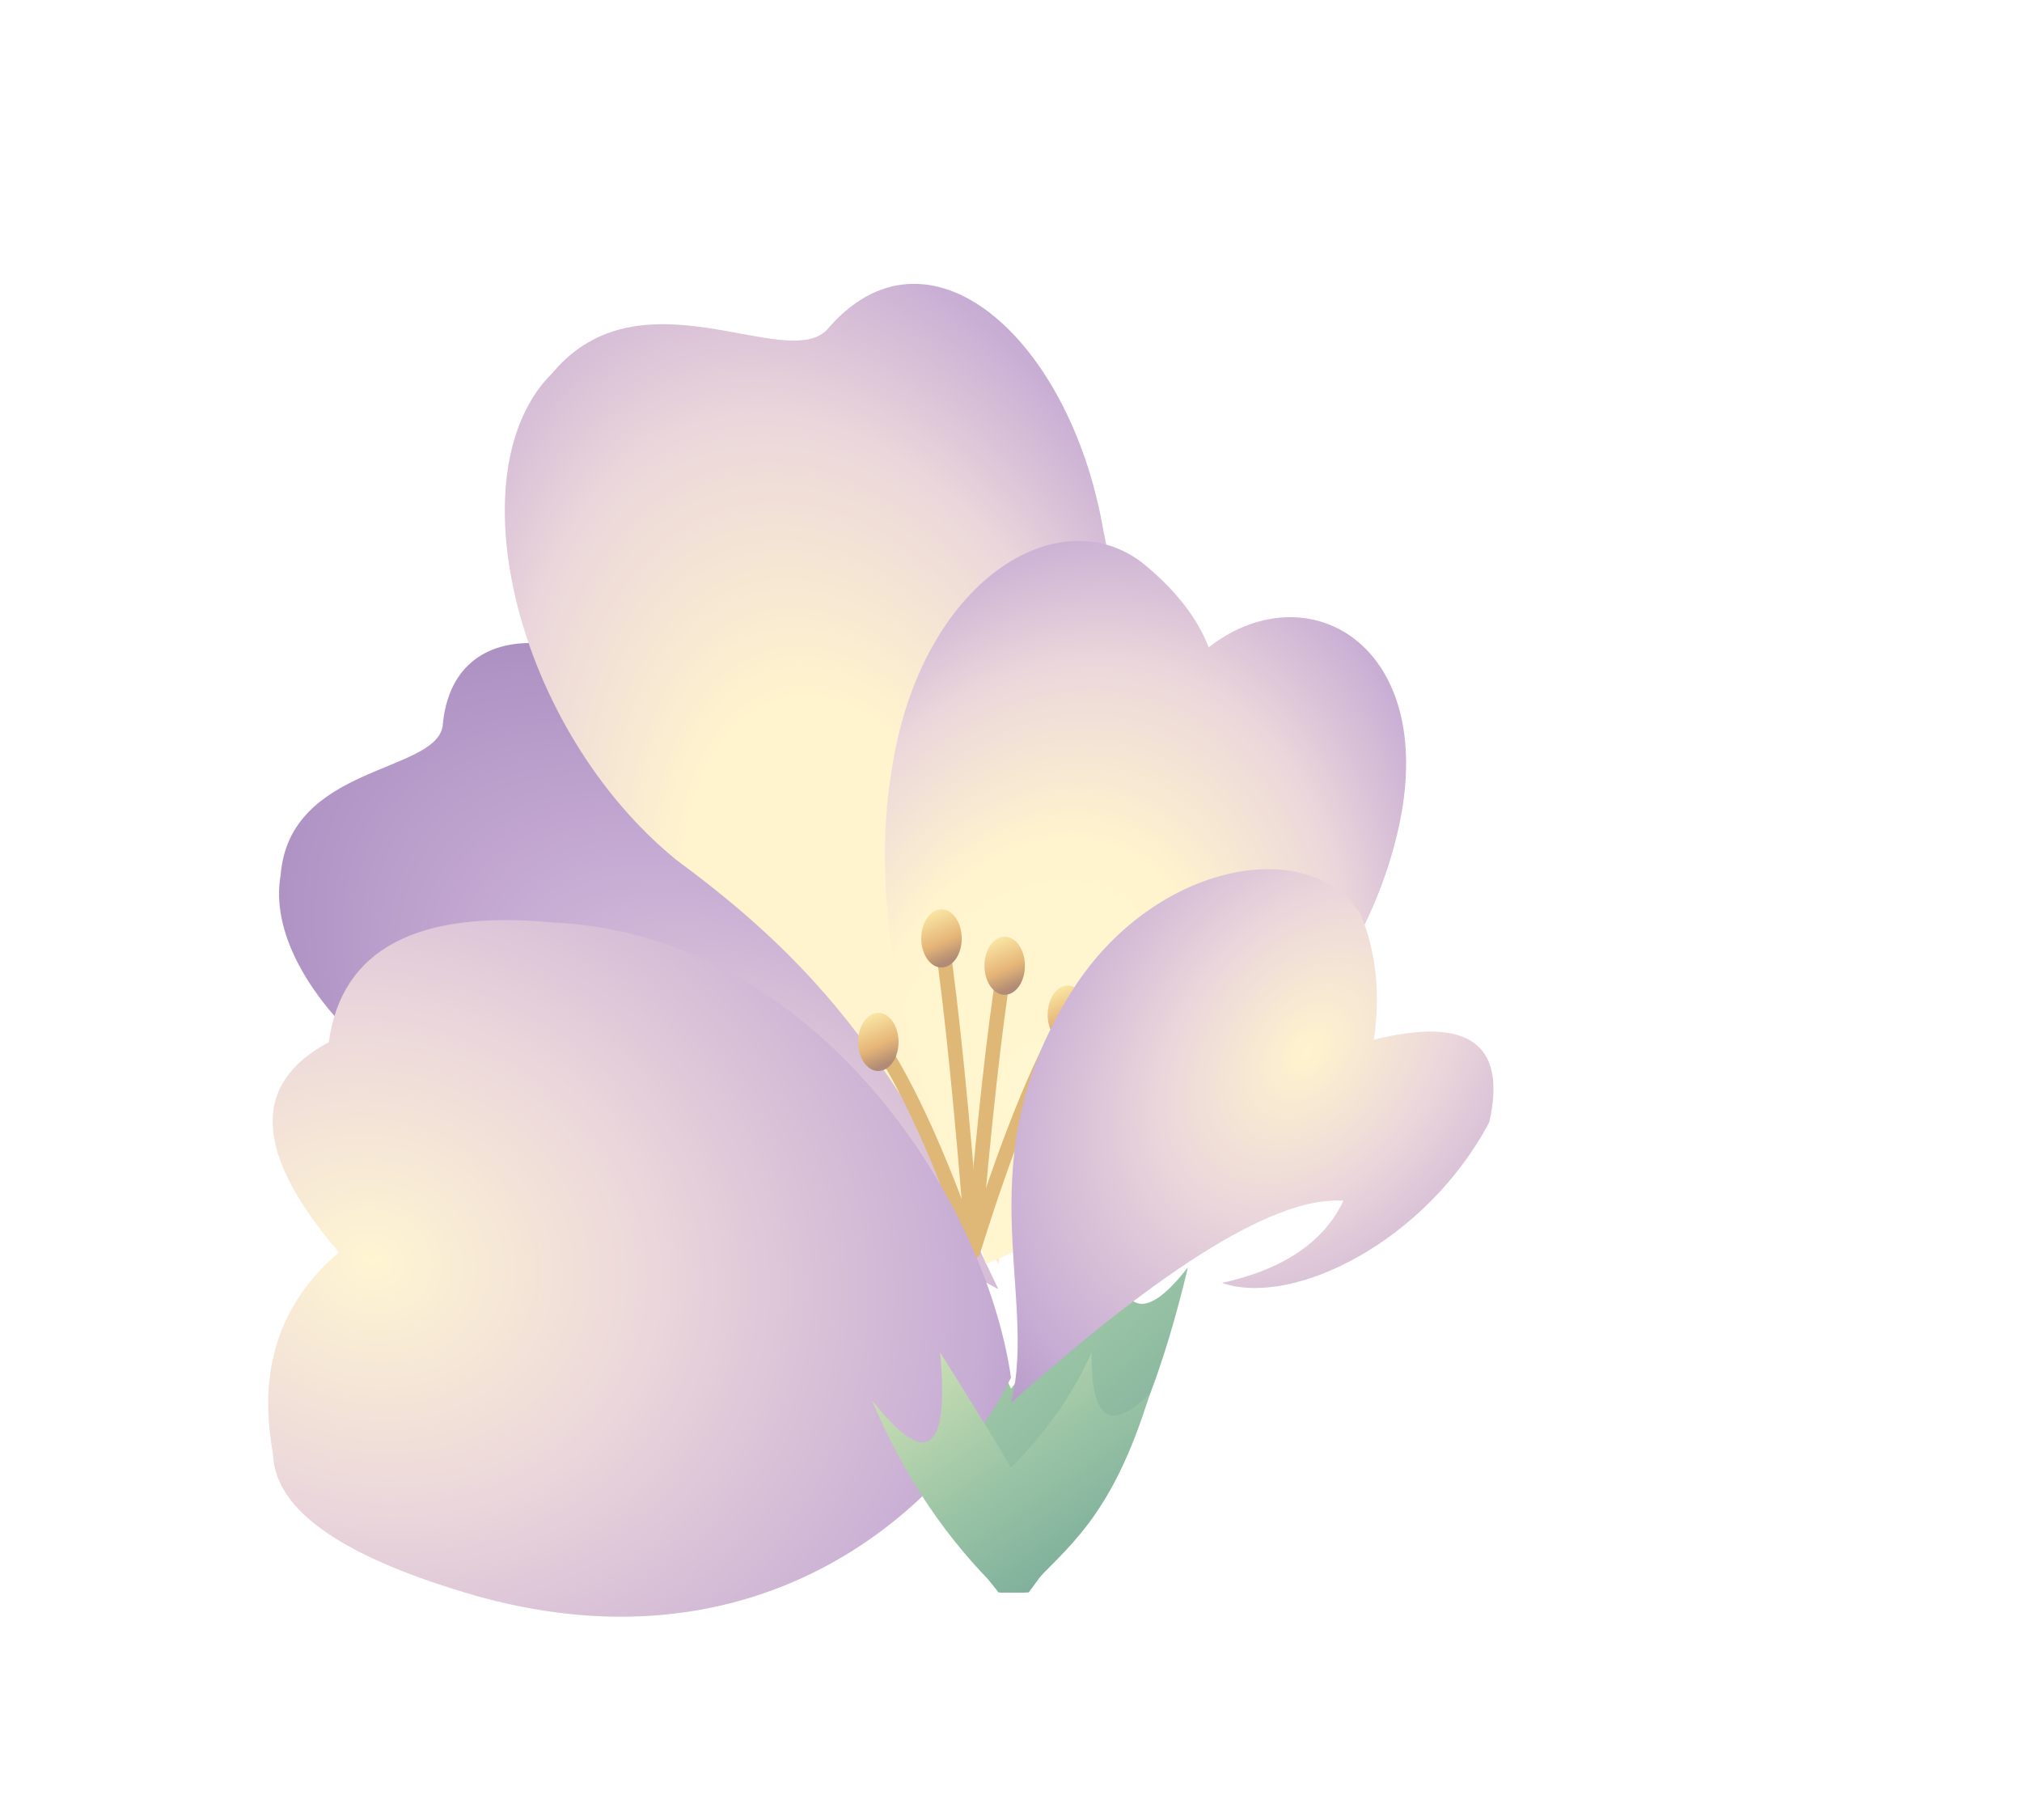
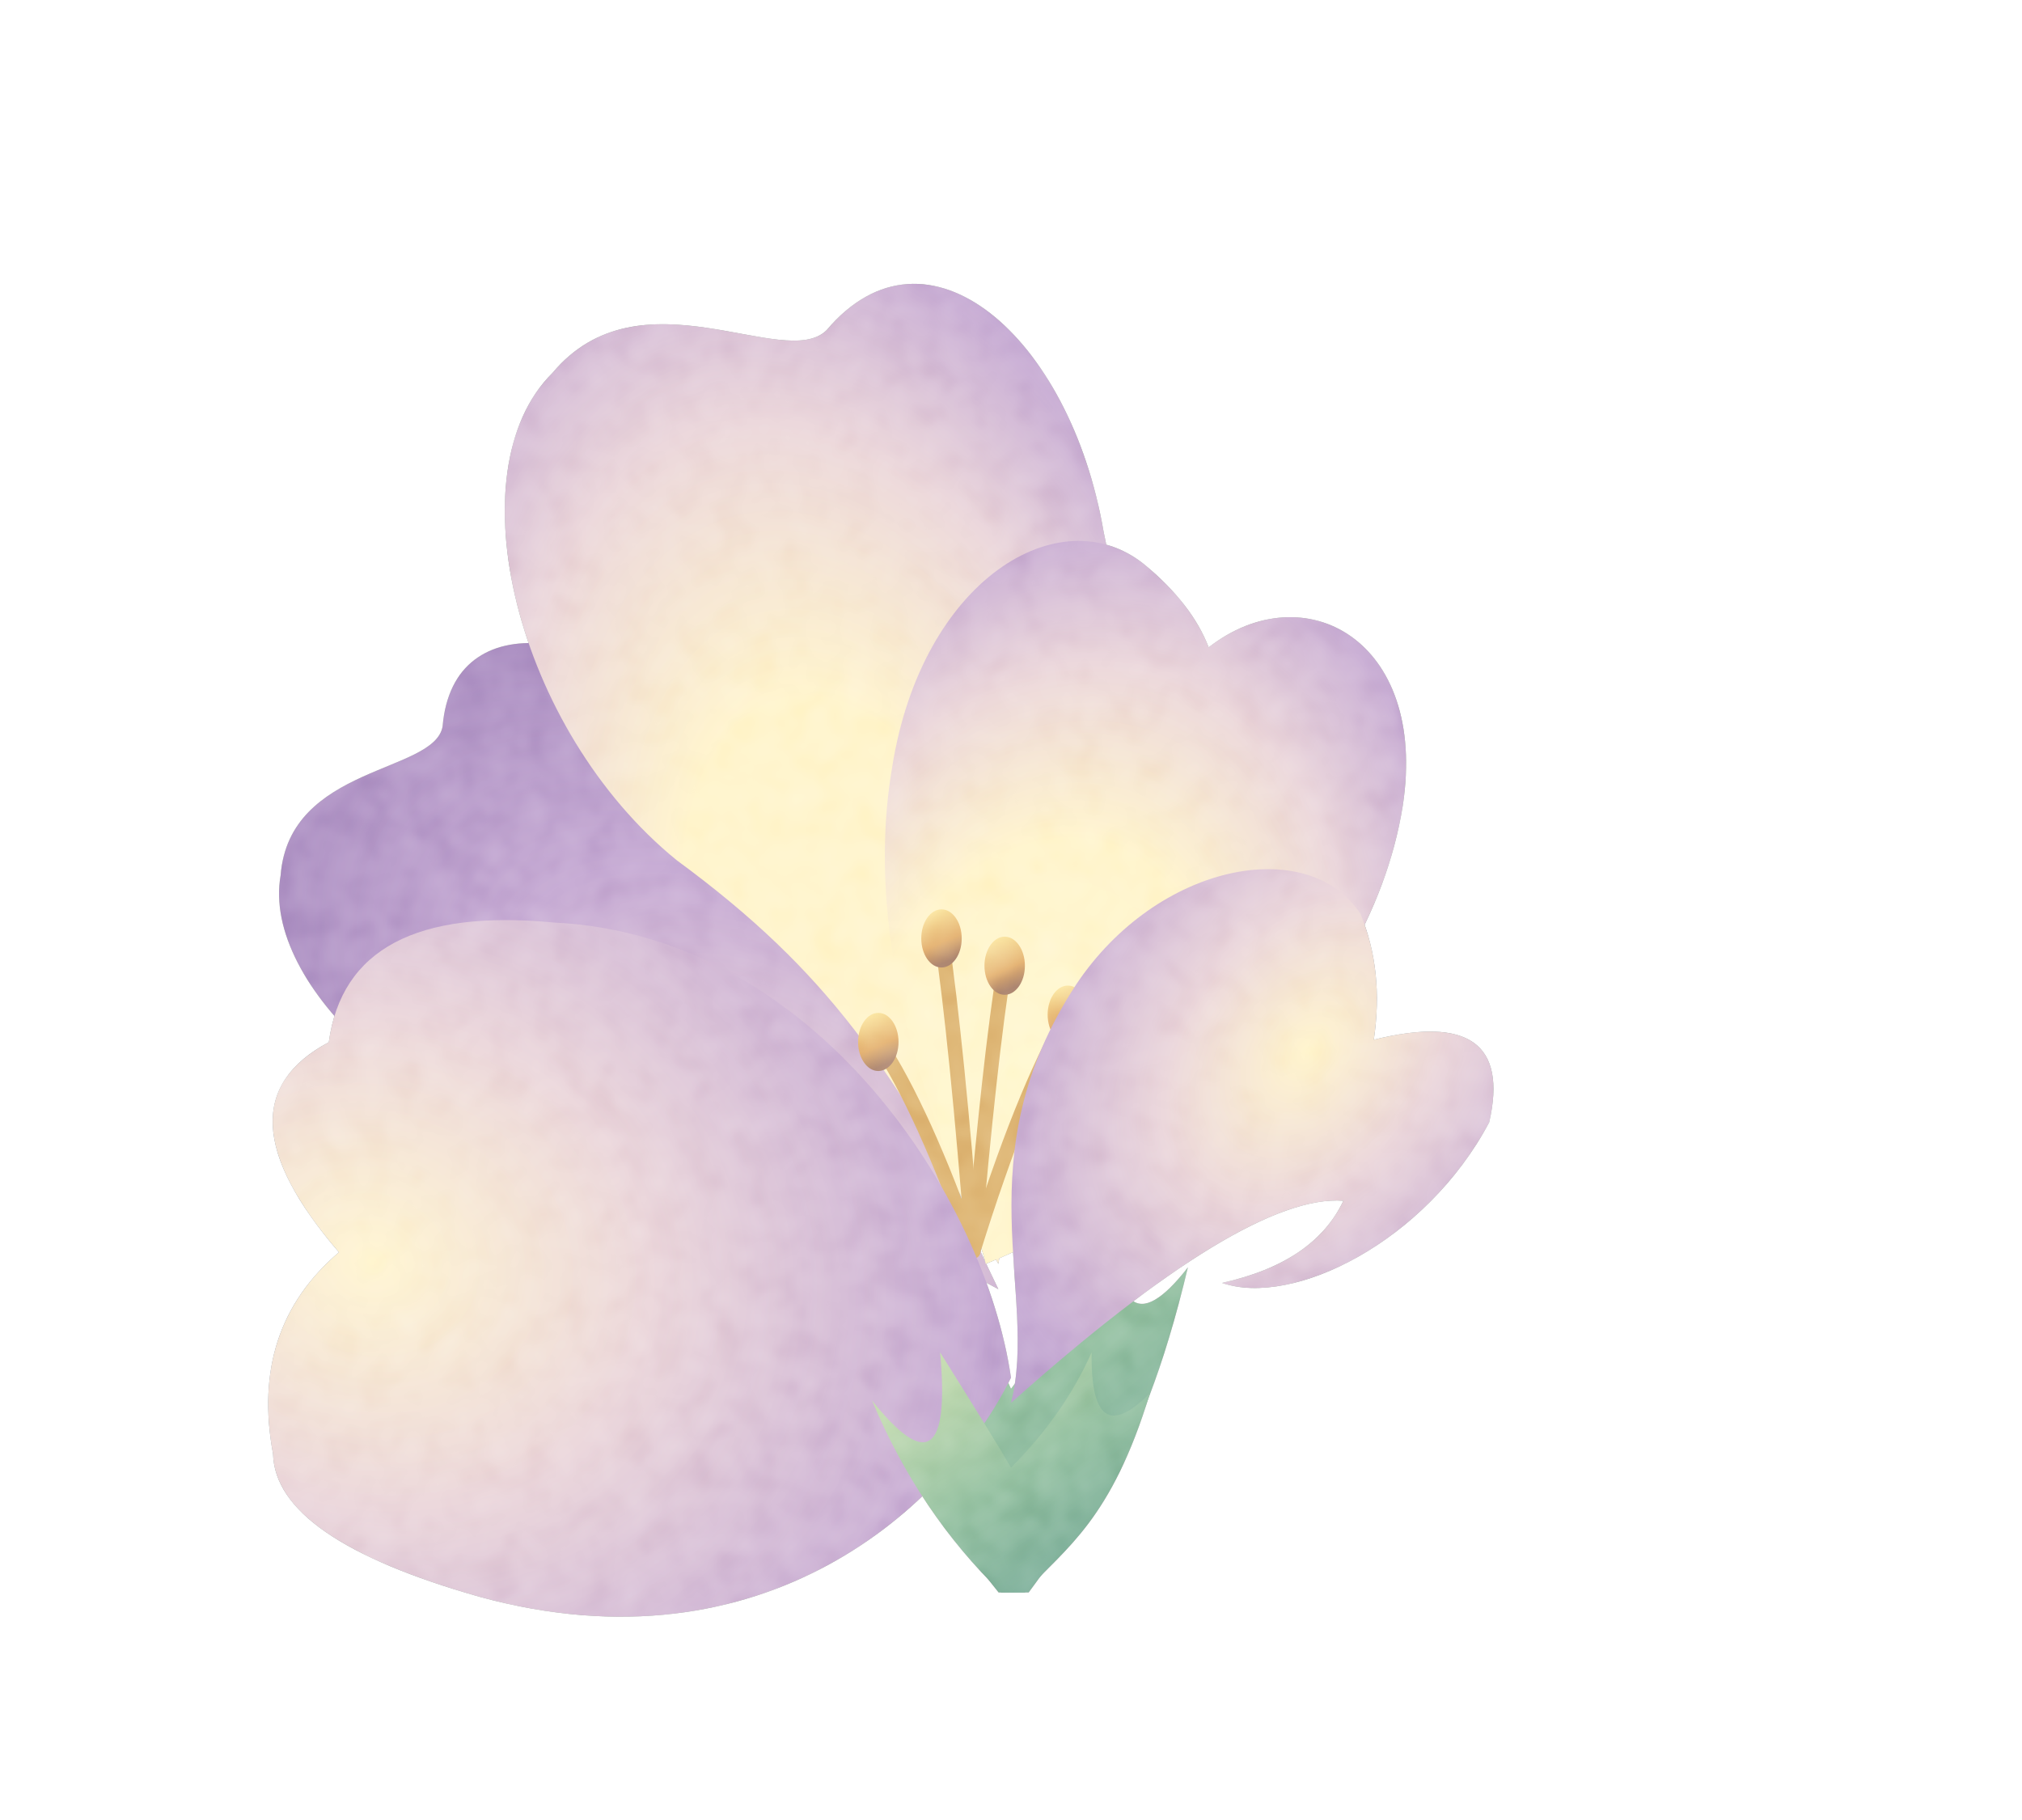
<svg xmlns="http://www.w3.org/2000/svg" width="160" height="144" viewBox="0 0 160 144" role="img">
  <defs>
    <radialGradient id="ivory" cx="47%" cy="74%" r="91%">
      <stop offset="0" stop-color="#fff7d1" />
      <stop offset="0.38" stop-color="#fff4cd" />
      <stop offset="0.66" stop-color="#ebd7db" />
      <stop offset="0.89" stop-color="#c7acd4" />
      <stop offset="1" stop-color="#a78bbf" />
    </radialGradient>
    <radialGradient id="silk" cx="39%" cy="67%" r="89%">
      <stop offset="0" stop-color="#fff4cd" />
      <stop offset="0.3" stop-color="#fff4cd" />
      <stop offset="0.62" stop-color="#ebd7db" />
      <stop offset="0.87" stop-color="#c7acd4" />
      <stop offset="1" stop-color="#a78bbf" />
    </radialGradient>
    <radialGradient id="edge" cx="54%" cy="24%" r="88%">
      <stop offset="0" stop-color="#fff4cd" />
      <stop offset="0.33" stop-color="#ebd7db" />
      <stop offset="0.73" stop-color="#c7acd4" />
      <stop offset="1" stop-color="#a78bbf" />
    </radialGradient>
    <radialGradient id="back" cx="45%" cy="73%" r="86%">
      <stop offset="0" stop-color="#ebd7db" />
      <stop offset="0.52" stop-color="#c7acd4" />
      <stop offset="1" stop-color="#a78bbf" />
    </radialGradient>
    <radialGradient id="fold" cx="44%" cy="17%" r="100%">
      <stop offset="0" stop-color="#fff5d2" />
      <stop offset="0.36" stop-color="#ebd7db" />
      <stop offset="0.79" stop-color="#c7acd4" />
      <stop offset="1" stop-color="#a78bbf" />
    </radialGradient>
    <linearGradient id="green" x1="0" y1="0" x2=".8" y2="1">
      <stop stop-color="#d6e5b7" />
      <stop offset=".55" stop-color="#9ac4a5" />
      <stop offset="1" stop-color="#77aa99" />
    </linearGradient>
    <linearGradient id="pollen" x2=".3" y2="1">
      <stop stop-color="#fff0ad" />
      <stop offset=".66" stop-color="#e5b577" />
      <stop offset="1" stop-color="#b18b75" />
    </linearGradient>
+     <filter id="paper" x="-2%" y="-2%" width="104%" height="104%" color-interpolation-filters="sRGB">
+       <feTurbulence type="fractalNoise" baseFrequency="0.39" numOctaves="2" seed="19" />
+       <feColorMatrix values=".23 .17 .10 0 .25  .23 .17 .10 0 .25  .23 .17 .10 0 .25  0 0 0 0 1" />
+       <feBlend in2="SourceGraphic" mode="soft-light" />
+       <feComposite in2="SourceGraphic" operator="in" />
+     </filter>
  </defs>
-   <g transform="translate(80 126) scale(14 31)">
-     <path d="M-1 -.8Q-.41 -.37 -.51 -1Q-.13 -.65 0 -.52Q.38 -.74 .58 -1Q.57 -.58 1 -.83C.72 -.30 .40 -.19 .10 0L-.07 0Q-.66 -.33 -1 -.8Z" fill="url(#green)" />
-   </g>
-   <g transform="translate(79 102) rotate(-49) scale(19 65)">
-     <path d="M0 0C-.17 -.22 -.29 -.33 -.68 -.48C-1.08 -.65 -1.06 -.92 -.66 -.99C-.29 -1.07 .08 -.93 .25 -.96C.67 -1.05 1.02 -.89 .96 -.69C.92 -.44 .45 -.31 0 0Z" fill="url(#back)" />
-   </g>
-   <g transform="translate(79 100) rotate(-15) scale(24 78)">
-     <path d="M0 0C-.17 -.22 -.29 -.33 -.68 -.48C-1.08 -.65 -1.06 -.92 -.66 -.99C-.29 -1.07 .08 -.93 .25 -.96C.67 -1.05 1.02 -.89 .96 -.69C.92 -.44 .45 -.31 0 0Z" fill="url(#silk)" />
-   </g>
-   <g transform="translate(78 100) rotate(19) scale(20 57)">
-     <path d="M0 0C-.16 -.09 -.85 -.31 -.99 -.61C-1.12 -.87 -.71 -1.04 -.31 -.99Q-.08 -.96 .04 -.91C.30 -1.05 .85 -1.02 .97 -.79C1.12 -.49 .53 -.16 0 0Z" fill="url(#ivory)" />
-   </g>
-   <path d="M77 99Q73.1 87.9 69.5 82.44" fill="none" stroke="#dfb878" stroke-width="1.15" stroke-linecap="round" />
-   <ellipse cx="69.5" cy="82.44" rx="1.6" ry="2.3" fill="url(#pollen)" />
-   <path d="M77 99Q75.7 82.42 74.5 74.25" fill="none" stroke="#dfb878" stroke-width="1.15" stroke-linecap="round" />
-   <ellipse cx="74.5" cy="74.25" rx="1.6" ry="2.3" fill="url(#pollen)" />
-   <path d="M77 99Q78.3 83.87 79.5 76.41" fill="none" stroke="#dfb878" stroke-width="1.15" stroke-linecap="round" />
-   <ellipse cx="79.5" cy="76.41" rx="1.6" ry="2.3" fill="url(#pollen)" />
-   <path d="M77 99Q80.9 86.46 84.5 80.28" fill="none" stroke="#dfb878" stroke-width="1.15" stroke-linecap="round" />
-   <ellipse cx="84.5" cy="80.28" rx="1.6" ry="2.3" fill="url(#pollen)" />
-   <g transform="translate(80 109) rotate(-76) scale(27 60)">
-     <path d="M0 0C-.41 -.04 -1.02 -.22 -1 -.61Q-.98 -.89 -.74 -.92Q-.40 -.99 -.12 -.90Q.21 -1.11 .47 -.98Q.88 -1.00 .97 -.73C1.12 -.39 .49 -.09 0 0Z" fill="url(#fold)" />
-   </g>
-   <g transform="translate(80 111) rotate(38) scale(17 48)">
-     <path d="M0 0C-.21 -.17 -.88 -.27 -.96 -.61C-1.01 -.85 -.54 -1.04 -.12 -.99Q.13 -.94 .29 -.84Q.71 -1.03 .95 -.85C1.06 -.63 .76 -.41 .43 -.37Q.71 -.49 .64 -.60Q.26 -.51 0 0Z" fill="url(#edge)" />
-   </g>
-   <g transform="translate(80 126) scale(11 19)">
-     <path d="M-1 -.8Q-.41 -.37 -.51 -1Q-.13 -.65 0 -.52Q.38 -.74 .58 -1Q.57 -.58 1 -.83C.72 -.30 .40 -.19 .10 0L-.07 0Q-.66 -.33 -1 -.8Z" fill="url(#green)" />
+   <g filter="url(#paper)">
+     <g transform="translate(80 126) scale(14 31)">
+       <path d="M-1 -.8Q-.41 -.37 -.51 -1Q-.13 -.65 0 -.52Q.38 -.74 .58 -1Q.57 -.58 1 -.83C.72 -.30 .40 -.19 .10 0L-.07 0Q-.66 -.33 -1 -.8Z" fill="url(#green)" />
+     </g>
+     <g transform="translate(79 102) rotate(-49) scale(19 65)">
+       <path d="M0 0C-.17 -.22 -.29 -.33 -.68 -.48C-1.08 -.65 -1.06 -.92 -.66 -.99C-.29 -1.07 .08 -.93 .25 -.96C.67 -1.05 1.02 -.89 .96 -.69C.92 -.44 .45 -.31 0 0Z" fill="url(#back)" />
+     </g>
+     <g transform="translate(79 100) rotate(-15) scale(24 78)">
+       <path d="M0 0C-.17 -.22 -.29 -.33 -.68 -.48C-1.08 -.65 -1.06 -.92 -.66 -.99C-.29 -1.07 .08 -.93 .25 -.96C.67 -1.05 1.02 -.89 .96 -.69C.92 -.44 .45 -.31 0 0Z" fill="url(#silk)" />
+     </g>
+     <g transform="translate(78 100) rotate(19) scale(20 57)">
+       <path d="M0 0C-.16 -.09 -.85 -.31 -.99 -.61C-1.12 -.87 -.71 -1.04 -.31 -.99Q-.08 -.96 .04 -.91C.30 -1.05 .85 -1.02 .97 -.79C1.12 -.49 .53 -.16 0 0Z" fill="url(#ivory)" />
+     </g>
+     <path d="M77 99Q73.1 87.9 69.5 82.44" fill="none" stroke="#dfb878" stroke-width="1.15" stroke-linecap="round" />
+     <ellipse cx="69.5" cy="82.44" rx="1.6" ry="2.3" fill="url(#pollen)" />
+     <path d="M77 99Q75.7 82.42 74.5 74.25" fill="none" stroke="#dfb878" stroke-width="1.15" stroke-linecap="round" />
+     <ellipse cx="74.5" cy="74.25" rx="1.6" ry="2.3" fill="url(#pollen)" />
+     <path d="M77 99Q78.3 83.87 79.5 76.41" fill="none" stroke="#dfb878" stroke-width="1.15" stroke-linecap="round" />
+     <ellipse cx="79.5" cy="76.41" rx="1.6" ry="2.3" fill="url(#pollen)" />
+     <path d="M77 99Q80.9 86.46 84.5 80.28" fill="none" stroke="#dfb878" stroke-width="1.15" stroke-linecap="round" />
+     <ellipse cx="84.5" cy="80.28" rx="1.6" ry="2.3" fill="url(#pollen)" />
+     <g transform="translate(80 109) rotate(-76) scale(27 60)">
+       <path d="M0 0C-.41 -.04 -1.02 -.22 -1 -.61Q-.98 -.89 -.74 -.92Q-.40 -.99 -.12 -.90Q.21 -1.11 .47 -.98Q.88 -1.00 .97 -.73C1.12 -.39 .49 -.09 0 0Z" fill="url(#fold)" />
+     </g>
+     <g transform="translate(80 111) rotate(38) scale(17 48)">
+       <path d="M0 0C-.21 -.17 -.88 -.27 -.96 -.61C-1.01 -.85 -.54 -1.04 -.12 -.99Q.13 -.94 .29 -.84Q.71 -1.03 .95 -.85C1.06 -.63 .76 -.41 .43 -.37Q.71 -.49 .64 -.60Q.26 -.51 0 0Z" fill="url(#edge)" />
+     </g>
+     <g transform="translate(80 126) scale(11 19)">
+       <path d="M-1 -.8Q-.41 -.37 -.51 -1Q-.13 -.65 0 -.52Q.38 -.74 .58 -1Q.57 -.58 1 -.83C.72 -.30 .40 -.19 .10 0L-.07 0Q-.66 -.33 -1 -.8Z" fill="url(#green)" />
+     </g>
  </g>
</svg>
